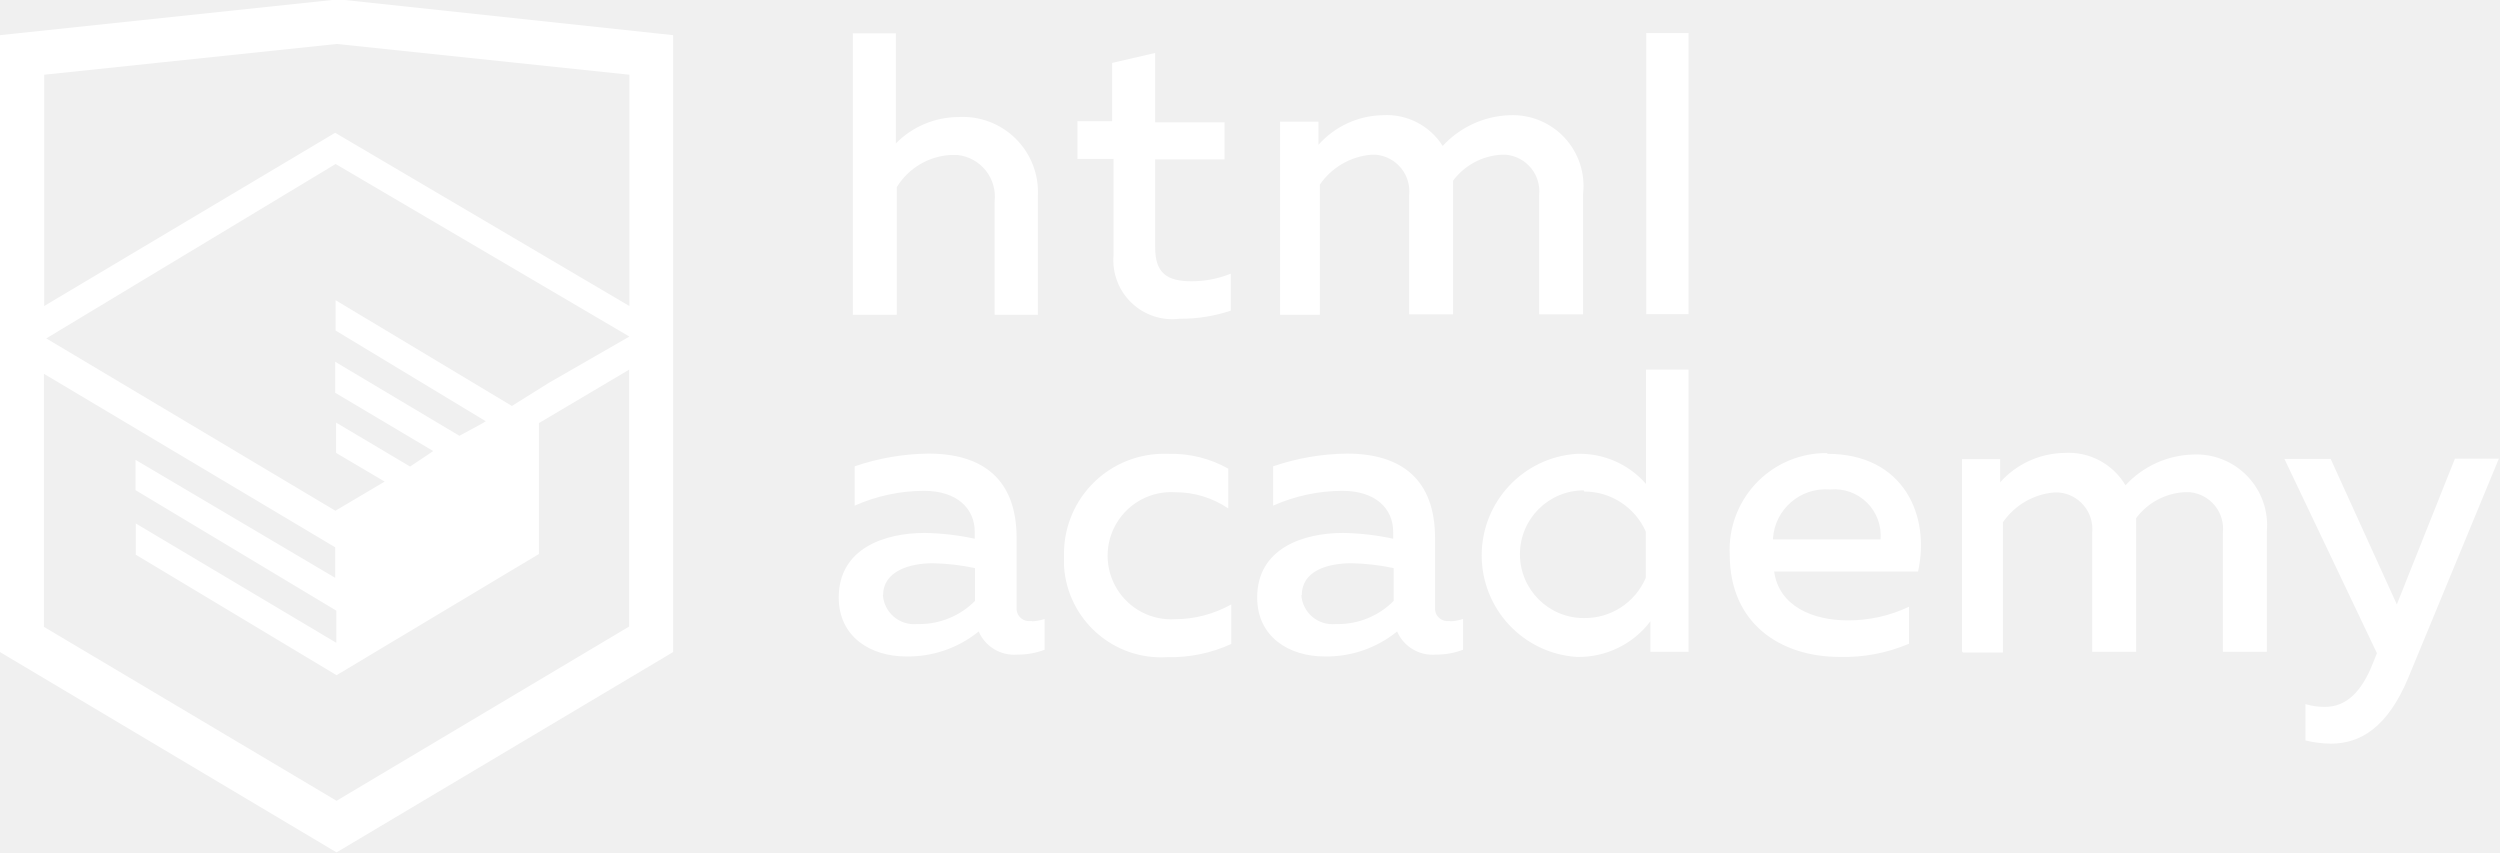
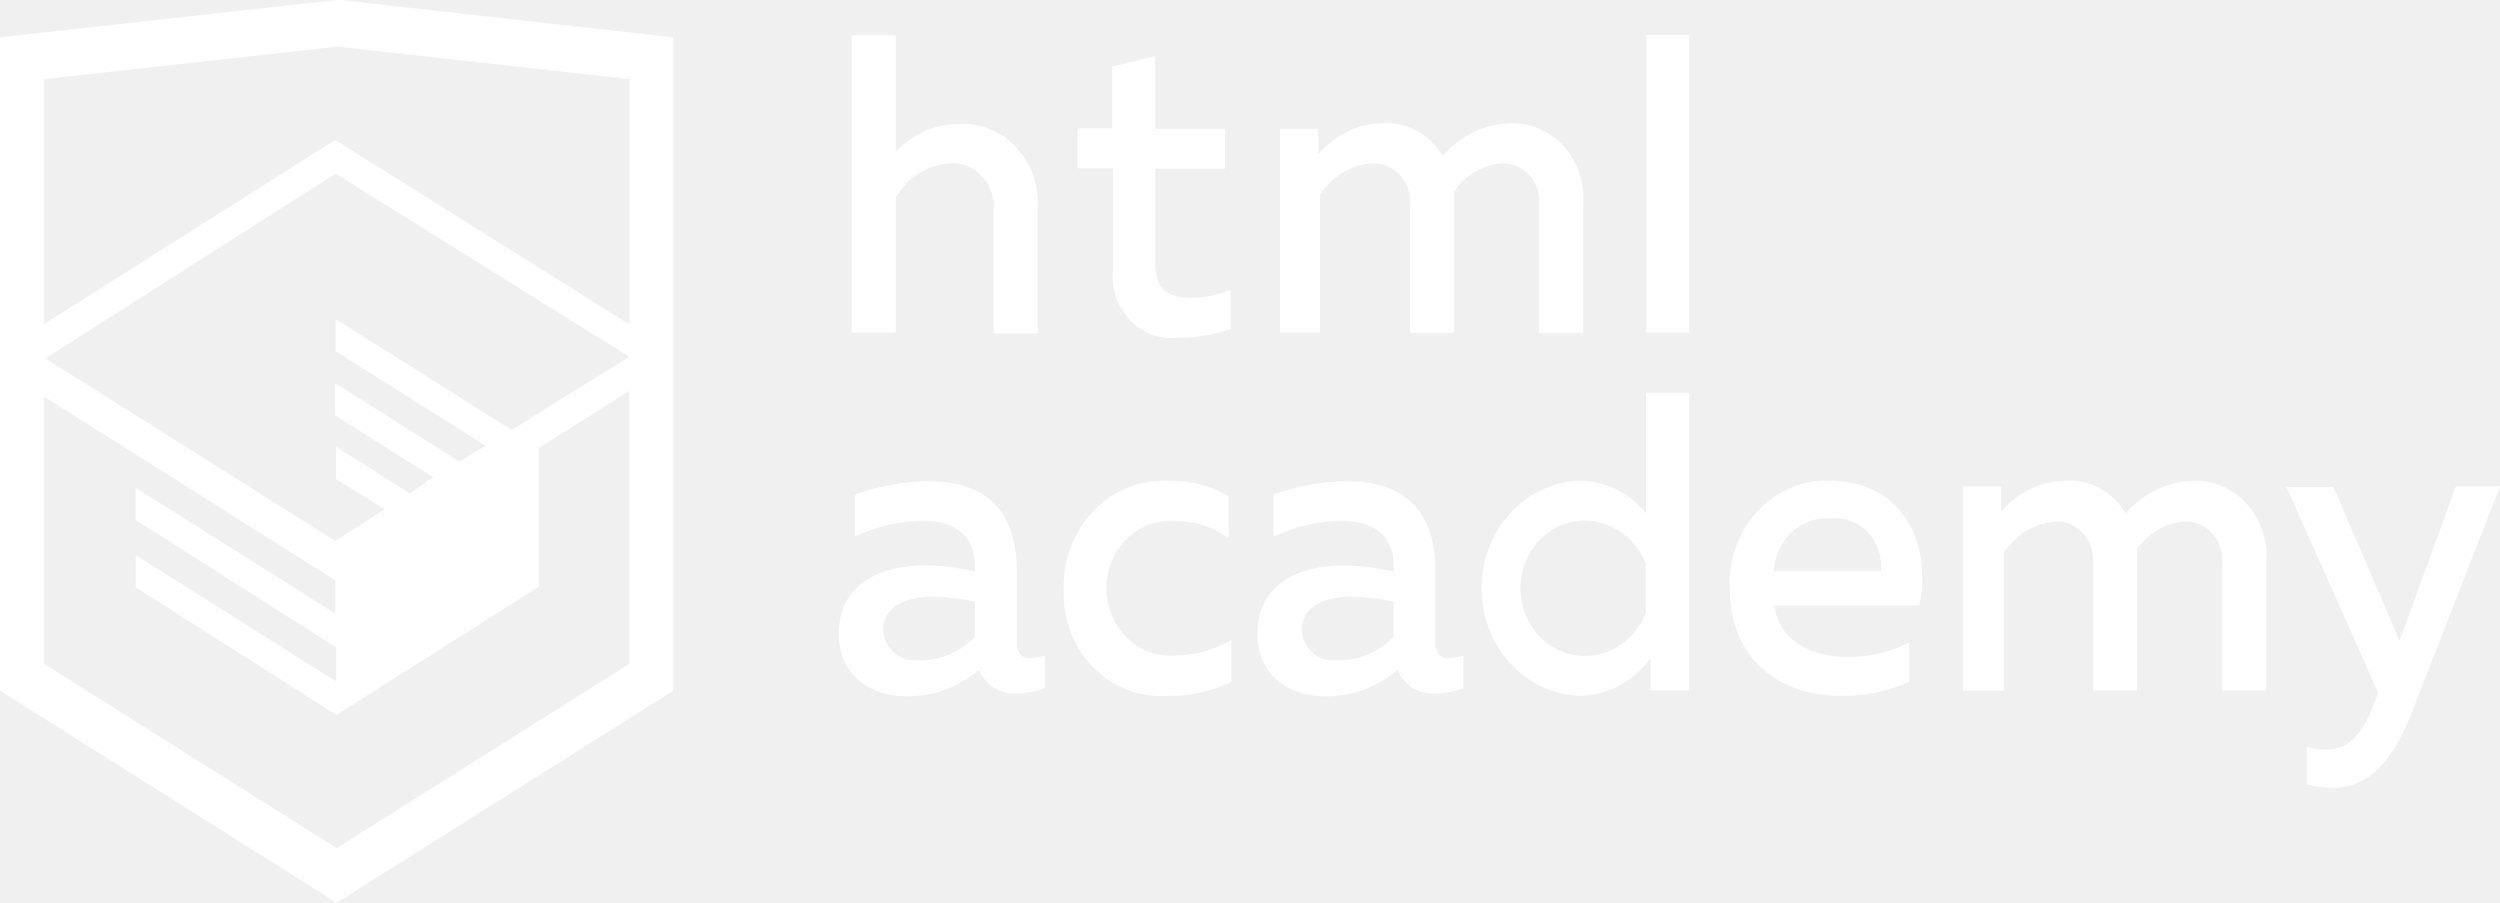
- <svg xmlns="http://www.w3.org/2000/svg" id="Layer_1" data-name="Layer 1" viewBox="0 0 108.08 36.85">
-   <path d="M44.61,26.88a2,2,0,0,0,.55-0.1v1.33a3.25,3.25,0,0,1-1.18.21,1.67,1.67,0,0,1-1.67-1,4.84,4.84,0,0,1-3.14,1.08c-1.51,0-2.91-.83-2.91-2.55,0-2.13,2-2.79,3.71-2.79a11.08,11.08,0,0,1,2.17.25v-0.3c0-1-.76-1.77-2.19-1.77a7.42,7.42,0,0,0-3,.64v-1.7a10.21,10.21,0,0,1,3.19-.55c2.36,0,3.81,1.12,3.81,3.65v3a0.54,0.54,0,0,0,.49.59h0.17Zm-6.44-1.13A1.35,1.35,0,0,0,39.63,27h0.11a3.39,3.39,0,0,0,2.41-1V24.58a9.72,9.72,0,0,0-1.81-.21c-1,0-2.16.33-2.16,1.38h0Zm12.36-6.11a5,5,0,0,1,2.57.64V22a4.08,4.08,0,0,0-2.3-.7,2.75,2.75,0,1,0,0,5.49,5,5,0,0,0,2.43-.64v1.71a6.27,6.27,0,0,1-2.76.57A4.21,4.21,0,0,1,46,24.51q0-.21,0-0.41a4.32,4.32,0,0,1,4.18-4.46h0.38Zm12.17,7.24a2,2,0,0,0,.55-0.1v1.33a3.25,3.25,0,0,1-1.18.21,1.67,1.67,0,0,1-1.67-1,4.84,4.84,0,0,1-3.14,1.08c-1.51,0-2.91-.83-2.91-2.55,0-2.13,2-2.79,3.71-2.79a11.08,11.08,0,0,1,2.17.25v-0.3c0-1-.76-1.77-2.19-1.77a7.42,7.42,0,0,0-3,.64v-1.7a10.21,10.21,0,0,1,3.19-.55c2.36,0,3.81,1.12,3.81,3.65v3a0.54,0.54,0,0,0,.49.59h0.17Zm-6.44-1.13A1.35,1.35,0,0,0,57.73,27h0.11a3.39,3.39,0,0,0,2.41-1V24.58a9.72,9.72,0,0,0-1.81-.21c-1.06,0-2.16.33-2.16,1.38h0ZM73,16V28.2H71.35V26.88a3.88,3.88,0,0,1-3.19,1.54,4.4,4.4,0,0,1,0-8.78,3.81,3.81,0,0,1,3,1.3V16H73Zm-4.53,5.22a2.76,2.76,0,1,0,0,5.52A2.86,2.86,0,0,0,71.15,25V23A2.91,2.91,0,0,0,68.49,21.27ZM79,19.64c3.31,0,4.46,2.68,3.92,5.09H76.7c0.21,1.5,1.67,2.11,3.19,2.11a6.11,6.11,0,0,0,2.64-.59v1.6a7.14,7.14,0,0,1-3,.57C77,28.42,74.78,27,74.78,24a4.18,4.18,0,0,1,4-4.39H79Zm0.09,1.54a2.28,2.28,0,0,0-2.44,2.1v0.06H81.3A2,2,0,0,0,79.13,21.18Zm5.73,7V19.87h1.65v1a3.81,3.81,0,0,1,2.78-1.27A2.86,2.86,0,0,1,91.89,21a4.12,4.12,0,0,1,2.91-1.33A3.06,3.06,0,0,1,98,23V28.2h-1.9V23.05a1.59,1.59,0,0,0-1.42-1.75H94.42a2.8,2.8,0,0,0-2.07,1.12V28.2h-1.9V23.05A1.59,1.59,0,0,0,89,21.31H88.8a3,3,0,0,0-2.21,1.29v5.63H84.86Zm21.31-8.33h1.9l-3.91,9.46c-0.9,2.17-2.09,2.86-3.35,2.86a4.76,4.76,0,0,1-1.1-.14V30.46a2.86,2.86,0,0,0,.85.12c0.9,0,1.58-.64,2.07-1.9l0.17-.42-4-8.4h2l2.86,6.29ZM38.73,1.46V6.22a3.81,3.81,0,0,1,2.7-1.14,3.25,3.25,0,0,1,3.44,3.4v5.15H43V8.72a1.81,1.81,0,0,0-1.61-2h-0.3a2.93,2.93,0,0,0-2.32,1.39v5.52h-1.9V1.46h1.9ZM49.94,2.31v3h3V6.91h-3v3.81c0,1.1.5,1.46,1.58,1.46a4.49,4.49,0,0,0,1.69-.33v1.6A6.8,6.8,0,0,1,51,13.8a2.55,2.55,0,0,1-2.86-2.74V6.89H46.58V5.26h1.5V2.74Zm5.4,11.31V5.28H57v1A3.81,3.81,0,0,1,59.77,5a2.86,2.86,0,0,1,2.6,1.33A4.12,4.12,0,0,1,65.28,5,3.06,3.06,0,0,1,68.44,8.4v5.21h-1.9V8.46a1.59,1.59,0,0,0-1.42-1.75H64.89a2.8,2.8,0,0,0-2.07,1.12v5.78h-1.9V8.46A1.59,1.59,0,0,0,59.5,6.71H59.27A3,3,0,0,0,57.06,8v5.63H55.34ZM71.17,1.45H73V13.6H71.17V1.45ZM14.71,0H14.55L0,1.54V28.21l14.55,8.66,14.55-8.66V1.54Zm12.5,27.1L14.55,34.64,1.9,27.12V16.18l12.59,7.5V25L5.86,19.9v1.31l8.68,5.21v1.39L5.87,22.65V24l8.68,5.21,8.75-5.24V18.31L27.2,16V27.12Zm0-12.53-3.48,2-1.6,1L14.51,13v1.31L21,18.23H21l-0.14.09-1,.54-5.37-3.2V17l4.24,2.52-1,.67-3.2-1.9v1.31l2.1,1.24L14.5,22.1,2,14.65,14.51,7.11Zm0-1.32L14.49,5.76,1.91,13.25v-10L14.56,1.92,27.21,3.25v10h0Z" transform="translate(0 -0.02)" fill="#fff" />
+ <svg xmlns="http://www.w3.org/2000/svg" width="108" height="39" viewBox="0 0 108 39" fill="none">
+   <path d="M44.582 28.426C44.77 28.414 44.955 28.377 45.134 28.315V29.726C44.756 29.875 44.357 29.95 43.954 29.948C43.612 29.984 43.268 29.906 42.969 29.726C42.671 29.545 42.433 29.27 42.288 28.94C41.399 29.697 40.288 30.101 39.147 30.079C37.634 30.079 36.235 29.202 36.235 27.378C36.235 25.12 38.215 24.424 39.947 24.424C40.676 24.436 41.403 24.523 42.117 24.686V24.374C42.117 23.275 41.355 22.499 39.928 22.499C38.894 22.502 37.873 22.736 36.93 23.184V21.37C37.956 20.995 39.032 20.798 40.118 20.785C42.478 20.785 43.925 21.975 43.925 24.646V27.811C43.912 27.962 43.956 28.112 44.047 28.229C44.137 28.346 44.268 28.421 44.411 28.436C44.468 28.443 44.526 28.439 44.582 28.426ZM38.148 27.216C38.177 27.595 38.347 27.945 38.62 28.191C38.893 28.437 39.247 28.557 39.604 28.527H39.709C40.606 28.541 41.471 28.178 42.117 27.519V25.997C41.522 25.863 40.916 25.788 40.308 25.775C39.261 25.775 38.148 26.128 38.148 27.236V27.216Z" fill="white" />
+   <path d="M50.502 20.765C51.4 20.744 52.287 20.977 53.072 21.44V23.245C52.392 22.758 51.589 22.501 50.769 22.509C50.043 22.448 49.324 22.693 48.769 23.192C48.215 23.691 47.869 24.403 47.809 25.171C47.748 25.939 47.978 26.701 48.447 27.291C48.916 27.88 49.587 28.248 50.312 28.315C50.464 28.325 50.617 28.325 50.769 28.315C51.619 28.315 52.455 28.082 53.196 27.64V29.454C52.331 29.875 51.387 30.082 50.435 30.059C49.884 30.1 49.33 30.025 48.806 29.839C48.282 29.653 47.798 29.359 47.381 28.974C46.965 28.589 46.624 28.121 46.379 27.596C46.134 27.071 45.989 26.5 45.953 25.916C45.953 25.775 45.953 25.624 45.953 25.483C45.934 24.882 46.027 24.283 46.226 23.721C46.426 23.159 46.729 22.643 47.117 22.205C47.505 21.767 47.971 21.414 48.489 21.167C49.006 20.92 49.564 20.783 50.131 20.765C50.255 20.756 50.379 20.756 50.502 20.765Z" fill="white" />
+   <path d="M62.666 28.426C62.854 28.414 63.039 28.377 63.218 28.315V29.726C62.84 29.875 62.441 29.95 62.038 29.948C61.696 29.984 61.352 29.906 61.053 29.726C60.755 29.545 60.517 29.27 60.372 28.94C59.483 29.697 58.372 30.101 57.231 30.079C55.718 30.079 54.319 29.202 54.319 27.378C54.319 25.12 56.299 24.424 58.031 24.424C58.761 24.436 59.487 24.523 60.201 24.686V24.374C60.201 23.275 59.44 22.499 58.012 22.499C56.978 22.502 55.957 22.736 55.014 23.184V21.37C56.04 20.995 57.117 20.798 58.202 20.785C60.563 20.785 62.009 21.975 62.009 24.646V27.811C61.996 27.962 62.04 28.112 62.13 28.229C62.221 28.346 62.352 28.421 62.495 28.436C62.552 28.443 62.61 28.439 62.666 28.426ZM56.232 27.216C56.261 27.595 56.431 27.945 56.704 28.191C56.977 28.437 57.331 28.557 57.688 28.527H57.793C58.69 28.541 59.555 28.178 60.201 27.519V25.997C59.606 25.863 59.001 25.788 58.392 25.775C57.336 25.775 56.232 26.128 56.232 27.236V27.216Z" fill="white" />
+   <path d="M72.974 16.965V29.827H71.299V28.426C70.928 28.946 70.445 29.366 69.891 29.65C69.336 29.934 68.726 30.074 68.11 30.059C66.997 29.981 65.952 29.458 65.189 28.595C64.427 27.732 64.002 26.594 64.002 25.412C64.002 24.23 64.427 23.092 65.189 22.229C65.952 21.366 66.997 20.843 68.11 20.765C68.678 20.749 69.242 20.867 69.76 21.111C70.279 21.355 70.74 21.719 71.109 22.176V16.965H73.012H72.974ZM68.444 22.489C67.711 22.489 67.009 22.797 66.492 23.345C65.974 23.893 65.683 24.637 65.683 25.412C65.683 26.187 65.974 26.931 66.492 27.479C67.009 28.027 67.711 28.335 68.444 28.335C69.01 28.34 69.565 28.166 70.038 27.836C70.51 27.506 70.88 27.034 71.099 26.48V24.333C70.873 23.786 70.502 23.32 70.031 22.992C69.559 22.665 69.007 22.49 68.444 22.489Z" fill="white" />
+   <path d="M78.999 20.765C82.311 20.765 83.453 23.598 82.92 26.148H76.648C76.857 27.73 78.314 28.386 79.836 28.386C80.748 28.386 81.648 28.173 82.473 27.761V29.454C81.529 29.881 80.51 30.087 79.484 30.059C76.933 30.059 74.725 28.517 74.725 25.412C74.671 24.24 75.057 23.093 75.799 22.223C76.541 21.352 77.579 20.828 78.685 20.765H78.999ZM79.085 22.398C78.786 22.373 78.487 22.411 78.202 22.509C77.918 22.607 77.654 22.764 77.427 22.97C77.2 23.176 77.013 23.427 76.878 23.709C76.743 23.992 76.661 24.3 76.638 24.616V24.676H81.255C81.281 24.405 81.257 24.131 81.183 23.869C81.109 23.608 80.987 23.364 80.825 23.153C80.662 22.941 80.462 22.766 80.235 22.636C80.008 22.507 79.76 22.426 79.503 22.398C79.364 22.378 79.224 22.378 79.085 22.398Z" fill="white" />
+   <path d="M84.805 21.007H86.451V22.106C86.802 21.691 87.23 21.358 87.709 21.127C88.187 20.897 88.705 20.773 89.231 20.765C89.744 20.731 90.256 20.844 90.713 21.092C91.17 21.341 91.556 21.715 91.829 22.176C92.202 21.748 92.651 21.403 93.151 21.16C93.651 20.918 94.192 20.784 94.742 20.765C95.177 20.75 95.61 20.834 96.012 21.009C96.415 21.185 96.778 21.45 97.076 21.785C97.375 22.121 97.603 22.52 97.745 22.955C97.888 23.391 97.941 23.854 97.901 24.313V29.827H95.998V24.374C96.04 23.93 95.915 23.487 95.649 23.141C95.383 22.795 94.999 22.575 94.58 22.529H94.351C93.954 22.565 93.569 22.689 93.22 22.892C92.871 23.095 92.566 23.373 92.324 23.709V29.827H90.42V24.374C90.463 23.93 90.338 23.487 90.072 23.141C89.806 22.795 89.421 22.575 89.002 22.529H88.774C88.333 22.567 87.906 22.709 87.524 22.944C87.142 23.18 86.814 23.503 86.566 23.89V29.837H84.805V21.007Z" fill="white" />
+   <path d="M106.096 21.007H108L104.098 31.017C103.146 33.315 102.013 34.041 100.747 34.041C100.379 34.031 100.012 33.98 99.653 33.889V32.256C99.927 32.345 100.213 32.389 100.5 32.387C101.452 32.387 102.08 31.712 102.565 30.371L102.737 29.928L98.777 21.037H100.804L103.66 27.69L106.096 21.007Z" fill="white" />
+   <path d="M38.7 1.522V6.562C39.051 6.182 39.47 5.88 39.933 5.672C40.395 5.465 40.891 5.356 41.394 5.353C41.819 5.325 42.246 5.387 42.649 5.534C43.052 5.682 43.423 5.912 43.743 6.211C44.062 6.511 44.322 6.874 44.508 7.28C44.695 7.686 44.804 8.127 44.83 8.578C44.839 8.702 44.839 8.827 44.83 8.951V14.405H42.926V9.203C42.956 8.95 42.939 8.693 42.874 8.447C42.809 8.201 42.699 7.971 42.549 7.771C42.399 7.571 42.213 7.404 42.001 7.282C41.79 7.159 41.557 7.082 41.317 7.056C41.219 7.046 41.12 7.046 41.022 7.056C40.552 7.086 40.095 7.235 39.691 7.491C39.287 7.747 38.947 8.103 38.7 8.528V14.374H36.796V1.522H38.7Z" fill="white" />
+   <path d="M49.903 2.419V5.564H52.92V7.288H49.903V11.32C49.903 12.479 50.407 12.862 51.483 12.862C52.06 12.862 52.633 12.742 53.167 12.509V14.203C52.448 14.465 51.691 14.594 50.931 14.586C50.597 14.631 50.259 14.606 49.935 14.512C49.611 14.419 49.307 14.258 49.042 14.04C48.777 13.822 48.555 13.55 48.389 13.241C48.223 12.931 48.116 12.59 48.075 12.237C48.056 12.053 48.056 11.867 48.075 11.683V7.268H46.552V5.544H48.047V2.883L49.903 2.419Z" fill="white" />
+   <path d="M55.299 14.384V5.564H56.946V6.663C57.297 6.248 57.725 5.915 58.203 5.685C58.681 5.454 59.2 5.33 59.725 5.322C60.238 5.288 60.75 5.401 61.208 5.65C61.665 5.898 62.05 6.272 62.323 6.734C62.696 6.305 63.145 5.96 63.646 5.718C64.146 5.475 64.686 5.341 65.236 5.322C65.671 5.308 66.104 5.391 66.507 5.567C66.909 5.743 67.272 6.007 67.571 6.343C67.869 6.678 68.097 7.077 68.24 7.513C68.382 7.948 68.435 8.411 68.396 8.871V14.384H66.492V8.931C66.517 8.709 66.501 8.484 66.442 8.269C66.385 8.054 66.287 7.853 66.155 7.678C66.023 7.504 65.859 7.359 65.674 7.252C65.488 7.145 65.284 7.079 65.074 7.056H64.846C64.447 7.096 64.06 7.224 63.71 7.432C63.361 7.641 63.057 7.925 62.818 8.266V14.384H60.915V8.931C60.94 8.706 60.922 8.478 60.861 8.26C60.801 8.043 60.7 7.84 60.564 7.665C60.428 7.49 60.26 7.346 60.07 7.241C59.88 7.136 59.672 7.074 59.459 7.056H59.23C58.789 7.094 58.362 7.236 57.98 7.471C57.598 7.707 57.271 8.03 57.022 8.417V14.374H55.299V14.384Z" fill="white" />
+   <path d="M72.974 1.512H71.118V14.374H72.974V1.512Z" fill="white" />
+   <path d="M14.696 0H14.543L0 1.613V29.837L14.543 39L29.087 29.837V1.613L14.696 0ZM27.183 28.678L14.543 36.641L1.904 28.678V17.136L14.486 25.069V26.511L5.854 21.067V22.459L14.524 27.972V29.444L5.863 23.981V25.372L14.534 30.886L23.281 25.341V19.354L27.183 16.884V28.678ZM27.183 15.412L23.709 17.57L22.11 18.578L14.496 13.78V15.171L21.006 19.273H20.939L20.797 19.364L19.845 19.939L14.477 16.552V17.943L18.712 20.614L17.713 21.32L14.515 19.303V20.695L16.618 22.005L14.477 23.366L1.961 15.483L14.496 7.5L27.183 15.412ZM27.183 14.011L14.477 6.048L1.904 14.001V3.417L14.553 2.016L27.193 3.417V14.011H27.183Z" fill="white" />
</svg>
